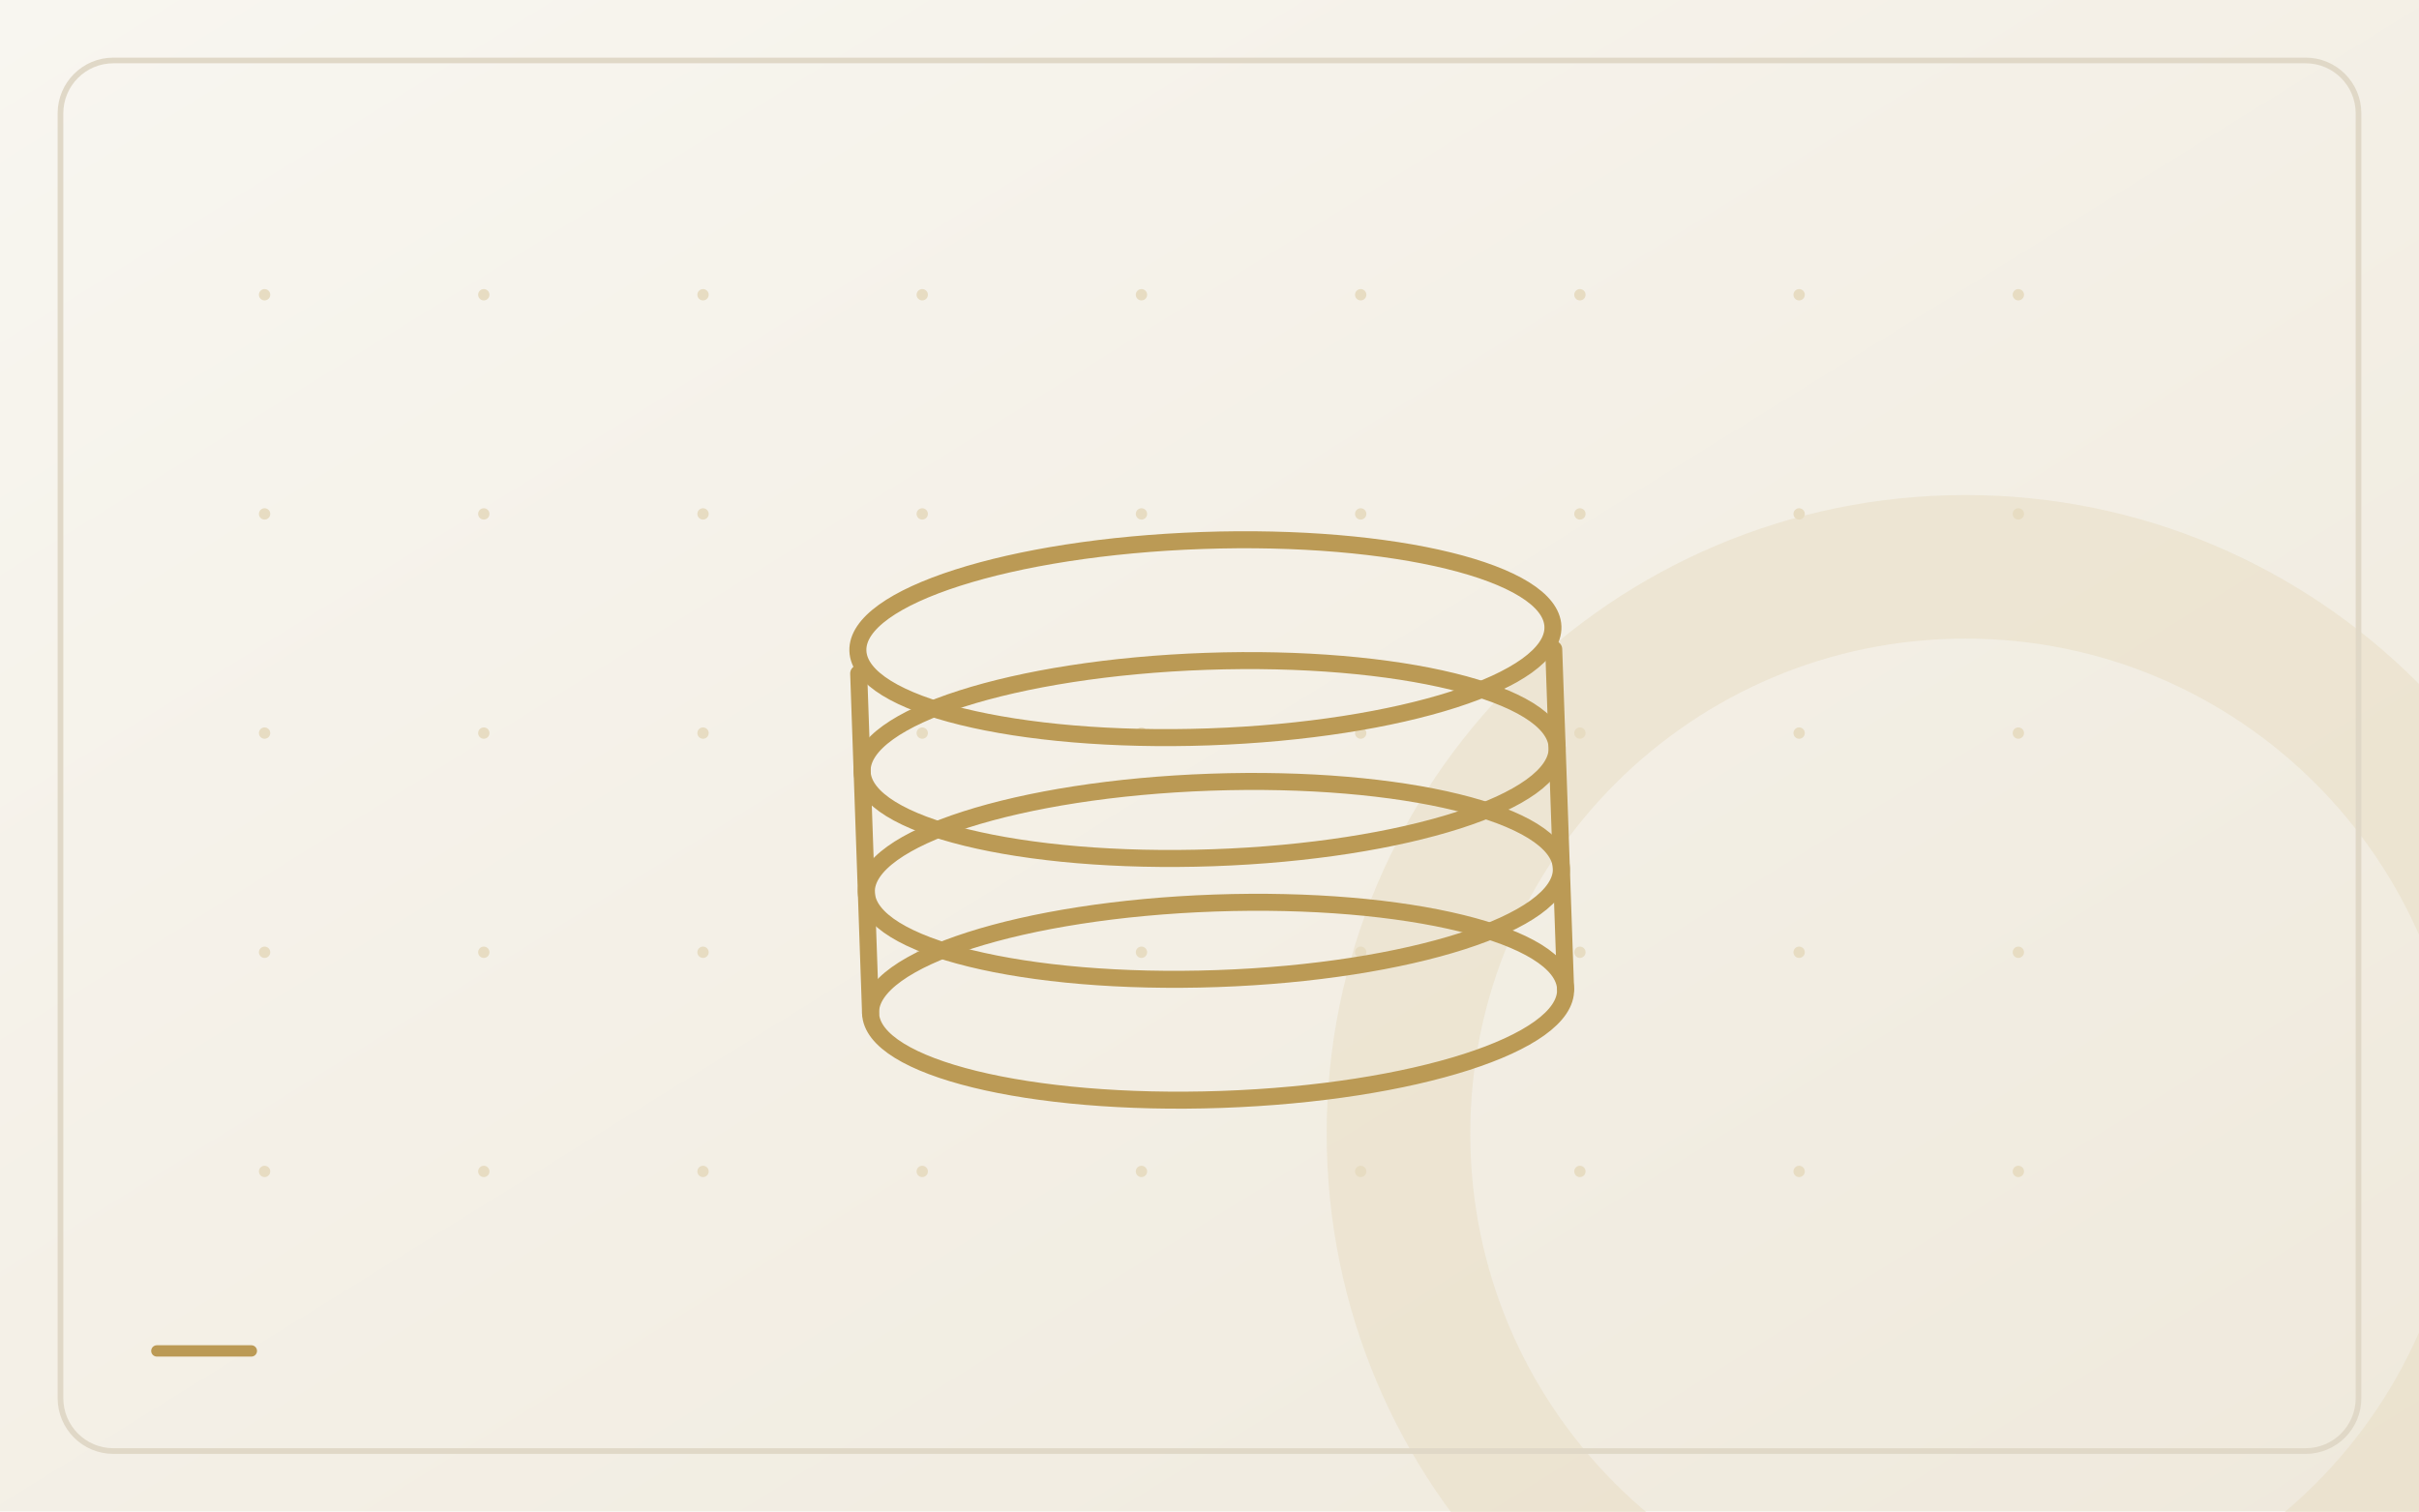
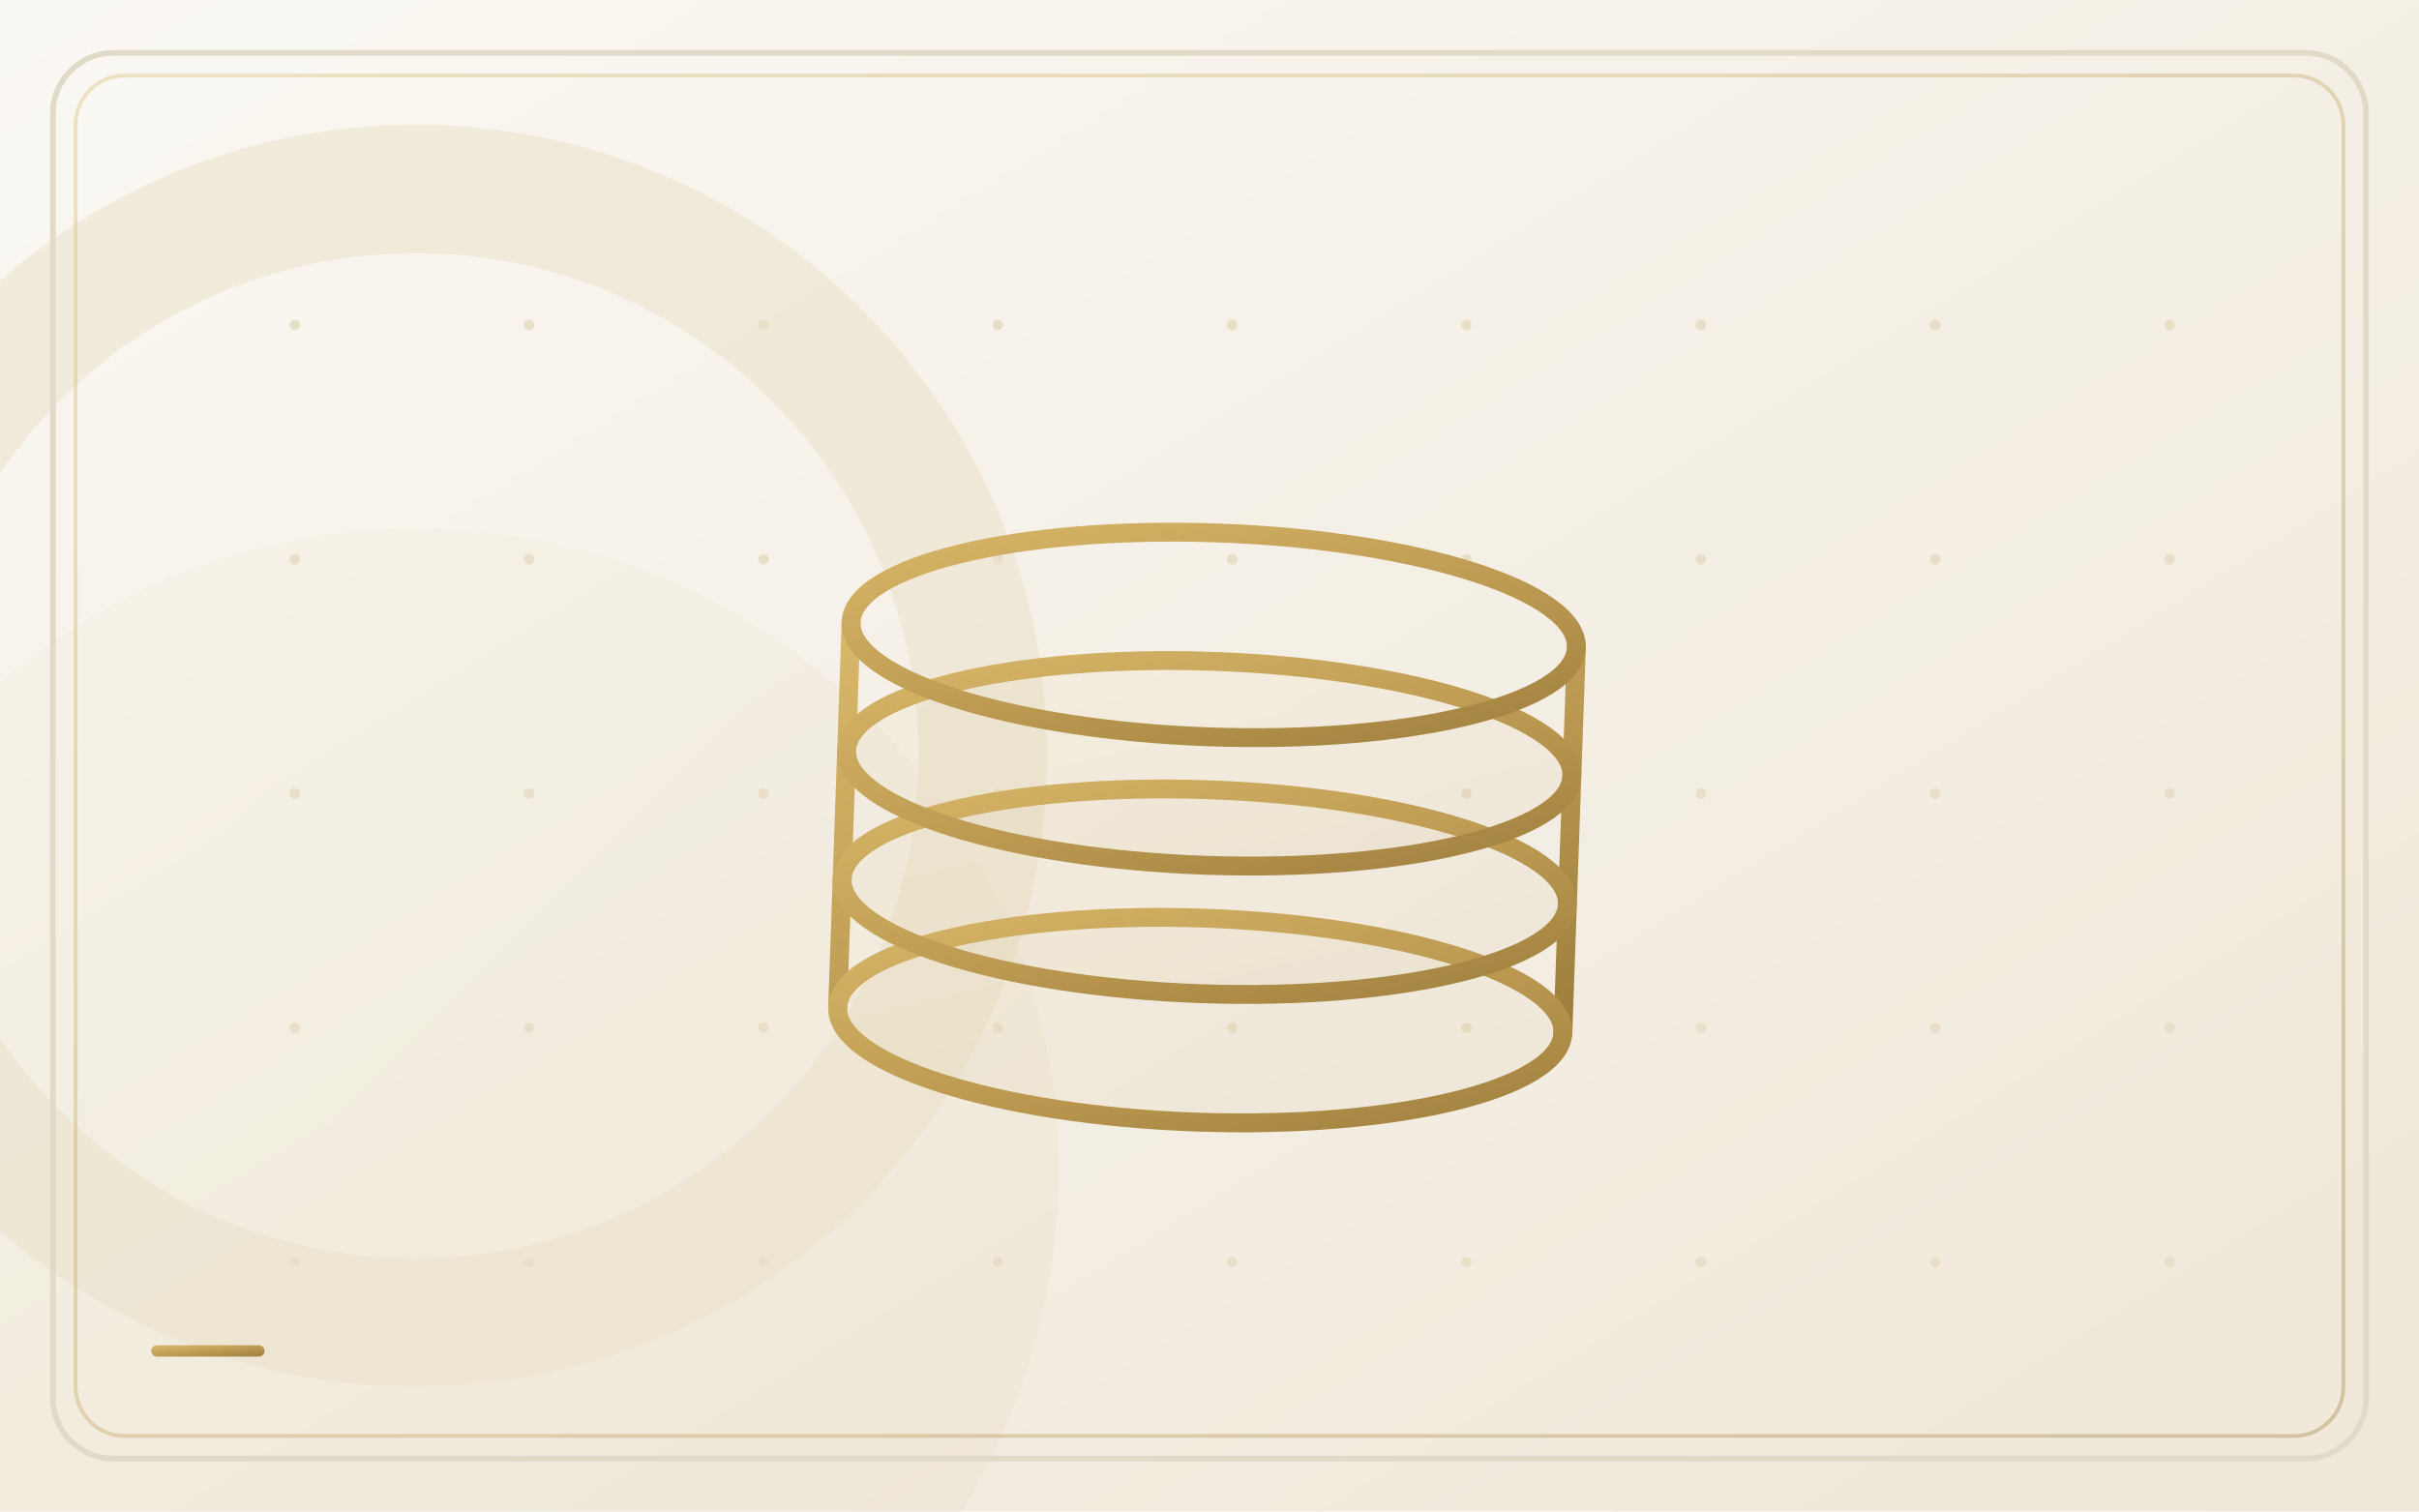
<svg xmlns="http://www.w3.org/2000/svg" viewBox="0 0 640 400" width="640" height="400">
  <defs>
-     <linearGradient id="bg" x1="0" y1="0" x2="1" y2="1">
-       <stop offset="0" stop-color="#f8f6f0" />
-       <stop offset="1" stop-color="#efe9dc" />
+     <linearGradient id="bgg" x1="0" y1="0" x2="1" y2="1">
+       <stop offset="0" stop-color="#faf8f3" />
+       <stop offset="1" stop-color="#efe7d8" />
+     </linearGradient>
+     <linearGradient id="gg" x1="0" y1="0" x2="1" y2="1">
+       <stop offset="0" stop-color="#d8b86a" />
+       <stop offset="0.55" stop-color="#bd9a52" />
+       <stop offset="1" stop-color="#9c7e3c" />
    </linearGradient>
  </defs>
-   <rect width="640" height="400" fill="url(#bg)" />
-   <circle cx="520" cy="300" r="150" fill="none" stroke="#e7dcc2" stroke-width="38" opacity="0.5" />
-   <circle cx="70" cy="78" r="1.5" fill="#e7dcc2" />
-   <circle cx="70" cy="136" r="1.5" fill="#e7dcc2" />
-   <circle cx="70" cy="194" r="1.5" fill="#e7dcc2" />
-   <circle cx="70" cy="252" r="1.5" fill="#e7dcc2" />
-   <circle cx="70" cy="310" r="1.5" fill="#e7dcc2" />
-   <circle cx="128" cy="78" r="1.5" fill="#e7dcc2" />
-   <circle cx="128" cy="136" r="1.5" fill="#e7dcc2" />
-   <circle cx="128" cy="194" r="1.5" fill="#e7dcc2" />
-   <circle cx="128" cy="252" r="1.5" fill="#e7dcc2" />
-   <circle cx="128" cy="310" r="1.5" fill="#e7dcc2" />
-   <circle cx="186" cy="78" r="1.5" fill="#e7dcc2" />
-   <circle cx="186" cy="136" r="1.5" fill="#e7dcc2" />
-   <circle cx="186" cy="194" r="1.5" fill="#e7dcc2" />
-   <circle cx="186" cy="252" r="1.5" fill="#e7dcc2" />
-   <circle cx="186" cy="310" r="1.5" fill="#e7dcc2" />
-   <circle cx="244" cy="78" r="1.5" fill="#e7dcc2" />
-   <circle cx="244" cy="136" r="1.5" fill="#e7dcc2" />
-   <circle cx="244" cy="194" r="1.5" fill="#e7dcc2" />
-   <circle cx="244" cy="252" r="1.5" fill="#e7dcc2" />
-   <circle cx="244" cy="310" r="1.5" fill="#e7dcc2" />
-   <circle cx="302" cy="78" r="1.5" fill="#e7dcc2" />
-   <circle cx="302" cy="136" r="1.5" fill="#e7dcc2" />
-   <circle cx="302" cy="194" r="1.5" fill="#e7dcc2" />
-   <circle cx="302" cy="252" r="1.5" fill="#e7dcc2" />
-   <circle cx="302" cy="310" r="1.5" fill="#e7dcc2" />
-   <circle cx="360" cy="78" r="1.5" fill="#e7dcc2" />
-   <circle cx="360" cy="136" r="1.5" fill="#e7dcc2" />
-   <circle cx="360" cy="194" r="1.5" fill="#e7dcc2" />
-   <circle cx="360" cy="252" r="1.5" fill="#e7dcc2" />
-   <circle cx="360" cy="310" r="1.5" fill="#e7dcc2" />
-   <circle cx="418" cy="78" r="1.5" fill="#e7dcc2" />
-   <circle cx="418" cy="136" r="1.5" fill="#e7dcc2" />
-   <circle cx="418" cy="194" r="1.5" fill="#e7dcc2" />
-   <circle cx="418" cy="252" r="1.5" fill="#e7dcc2" />
-   <circle cx="418" cy="310" r="1.5" fill="#e7dcc2" />
-   <circle cx="476" cy="78" r="1.5" fill="#e7dcc2" />
-   <circle cx="476" cy="136" r="1.5" fill="#e7dcc2" />
-   <circle cx="476" cy="194" r="1.5" fill="#e7dcc2" />
-   <circle cx="476" cy="252" r="1.5" fill="#e7dcc2" />
-   <circle cx="476" cy="310" r="1.5" fill="#e7dcc2" />
-   <circle cx="534" cy="78" r="1.5" fill="#e7dcc2" />
-   <circle cx="534" cy="136" r="1.5" fill="#e7dcc2" />
-   <circle cx="534" cy="194" r="1.5" fill="#e7dcc2" />
-   <circle cx="534" cy="252" r="1.5" fill="#e7dcc2" />
-   <circle cx="534" cy="310" r="1.5" fill="#e7dcc2" />
-   <rect x="16" y="16" width="608" height="368" fill="none" stroke="#e0d8c7" stroke-width="1.5" rx="14" />
-   <g transform="rotate(-2 320 200)">
-     <path d="M228 175 V265 M412 175 V265" stroke="#bb9a55" fill="none" stroke-width="4.5" stroke-linecap="round" stroke-linejoin="round" />
-     <ellipse cx="320" cy="265" rx="92" ry="26" stroke="#bb9a55" fill="none" stroke-width="4.5" stroke-linecap="round" stroke-linejoin="round" />
-     <ellipse cx="320" cy="233" rx="92" ry="26" stroke="#bb9a55" fill="none" stroke-width="4.5" stroke-linecap="round" stroke-linejoin="round" />
-     <ellipse cx="320" cy="201" rx="92" ry="26" stroke="#bb9a55" fill="none" stroke-width="4.5" stroke-linecap="round" stroke-linejoin="round" />
-     <ellipse cx="320" cy="169" rx="92" ry="26" stroke="#bb9a55" fill="none" stroke-width="4.5" stroke-linecap="round" stroke-linejoin="round" />
+   <rect width="640" height="400" fill="url(#bgg)" />
+   <circle cx="110" cy="310" r="170" fill="url(#gg)" opacity="0.05" />
+   <circle cx="110" cy="200" r="150" fill="none" stroke="#e9dfc8" stroke-width="34" opacity="0.5" />
+   <circle cx="78" cy="86" r="1.4" fill="#e9dfc8" />
+   <circle cx="78" cy="148" r="1.4" fill="#e9dfc8" />
+   <circle cx="78" cy="210" r="1.4" fill="#e9dfc8" />
+   <circle cx="78" cy="272" r="1.4" fill="#e9dfc8" />
+   <circle cx="78" cy="334" r="1.4" fill="#e9dfc8" />
+   <circle cx="140" cy="86" r="1.4" fill="#e9dfc8" />
+   <circle cx="140" cy="148" r="1.4" fill="#e9dfc8" />
+   <circle cx="140" cy="210" r="1.4" fill="#e9dfc8" />
+   <circle cx="140" cy="272" r="1.4" fill="#e9dfc8" />
+   <circle cx="140" cy="334" r="1.4" fill="#e9dfc8" />
+   <circle cx="202" cy="86" r="1.4" fill="#e9dfc8" />
+   <circle cx="202" cy="148" r="1.4" fill="#e9dfc8" />
+   <circle cx="202" cy="210" r="1.4" fill="#e9dfc8" />
+   <circle cx="202" cy="272" r="1.4" fill="#e9dfc8" />
+   <circle cx="202" cy="334" r="1.4" fill="#e9dfc8" />
+   <circle cx="264" cy="86" r="1.4" fill="#e9dfc8" />
+   <circle cx="264" cy="148" r="1.4" fill="#e9dfc8" />
+   <circle cx="264" cy="210" r="1.4" fill="#e9dfc8" />
+   <circle cx="264" cy="272" r="1.4" fill="#e9dfc8" />
+   <circle cx="264" cy="334" r="1.4" fill="#e9dfc8" />
+   <circle cx="326" cy="86" r="1.4" fill="#e9dfc8" />
+   <circle cx="326" cy="148" r="1.4" fill="#e9dfc8" />
+   <circle cx="326" cy="210" r="1.4" fill="#e9dfc8" />
+   <circle cx="326" cy="272" r="1.4" fill="#e9dfc8" />
+   <circle cx="326" cy="334" r="1.4" fill="#e9dfc8" />
+   <circle cx="388" cy="86" r="1.4" fill="#e9dfc8" />
+   <circle cx="388" cy="148" r="1.4" fill="#e9dfc8" />
+   <circle cx="388" cy="210" r="1.4" fill="#e9dfc8" />
+   <circle cx="388" cy="272" r="1.4" fill="#e9dfc8" />
+   <circle cx="388" cy="334" r="1.4" fill="#e9dfc8" />
+   <circle cx="450" cy="86" r="1.4" fill="#e9dfc8" />
+   <circle cx="450" cy="148" r="1.4" fill="#e9dfc8" />
+   <circle cx="450" cy="210" r="1.4" fill="#e9dfc8" />
+   <circle cx="450" cy="272" r="1.4" fill="#e9dfc8" />
+   <circle cx="450" cy="334" r="1.4" fill="#e9dfc8" />
+   <circle cx="512" cy="86" r="1.4" fill="#e9dfc8" />
+   <circle cx="512" cy="148" r="1.4" fill="#e9dfc8" />
+   <circle cx="512" cy="210" r="1.4" fill="#e9dfc8" />
+   <circle cx="512" cy="272" r="1.4" fill="#e9dfc8" />
+   <circle cx="512" cy="334" r="1.4" fill="#e9dfc8" />
+   <circle cx="574" cy="86" r="1.4" fill="#e9dfc8" />
+   <circle cx="574" cy="148" r="1.4" fill="#e9dfc8" />
+   <circle cx="574" cy="210" r="1.4" fill="#e9dfc8" />
+   <circle cx="574" cy="272" r="1.4" fill="#e9dfc8" />
+   <circle cx="574" cy="334" r="1.4" fill="#e9dfc8" />
+   <rect x="14" y="14" width="612" height="372" fill="none" stroke="#e2dac9" stroke-width="1.5" rx="16" />
+   <rect x="20" y="20" width="600" height="360" fill="none" stroke="url(#gg)" stroke-width="1" rx="13" opacity="0.35" />
+   <g transform="rotate(2 320 200)">
+     <path d="M224 168 V270 M416 168 V270" stroke="url(#gg)" fill="none" stroke-width="5" stroke-linecap="round" stroke-linejoin="round" />
+     <ellipse cx="320" cy="270" rx="96" ry="27" stroke="url(#gg)" fill="none" stroke-width="5" stroke-linecap="round" stroke-linejoin="round" />
+     <ellipse cx="320" cy="270" rx="96" ry="27" fill="url(#gg)" opacity="0.06" />
+     <ellipse cx="320" cy="236" rx="96" ry="27" stroke="url(#gg)" fill="none" stroke-width="5" stroke-linecap="round" stroke-linejoin="round" />
+     <ellipse cx="320" cy="236" rx="96" ry="27" fill="url(#gg)" opacity="0.06" />
+     <ellipse cx="320" cy="202" rx="96" ry="27" stroke="url(#gg)" fill="none" stroke-width="5" stroke-linecap="round" stroke-linejoin="round" />
+     <ellipse cx="320" cy="202" rx="96" ry="27" fill="url(#gg)" opacity="0.06" />
+     <ellipse cx="320" cy="168" rx="96" ry="27" stroke="url(#gg)" fill="none" stroke-width="5" stroke-linecap="round" stroke-linejoin="round" />
  </g>
-   <rect x="40" y="356" width="28" height="3" rx="1.5" fill="#bb9a55" />
+   <rect x="40" y="356" width="30" height="3" rx="1.5" fill="url(#gg)" />
</svg>
